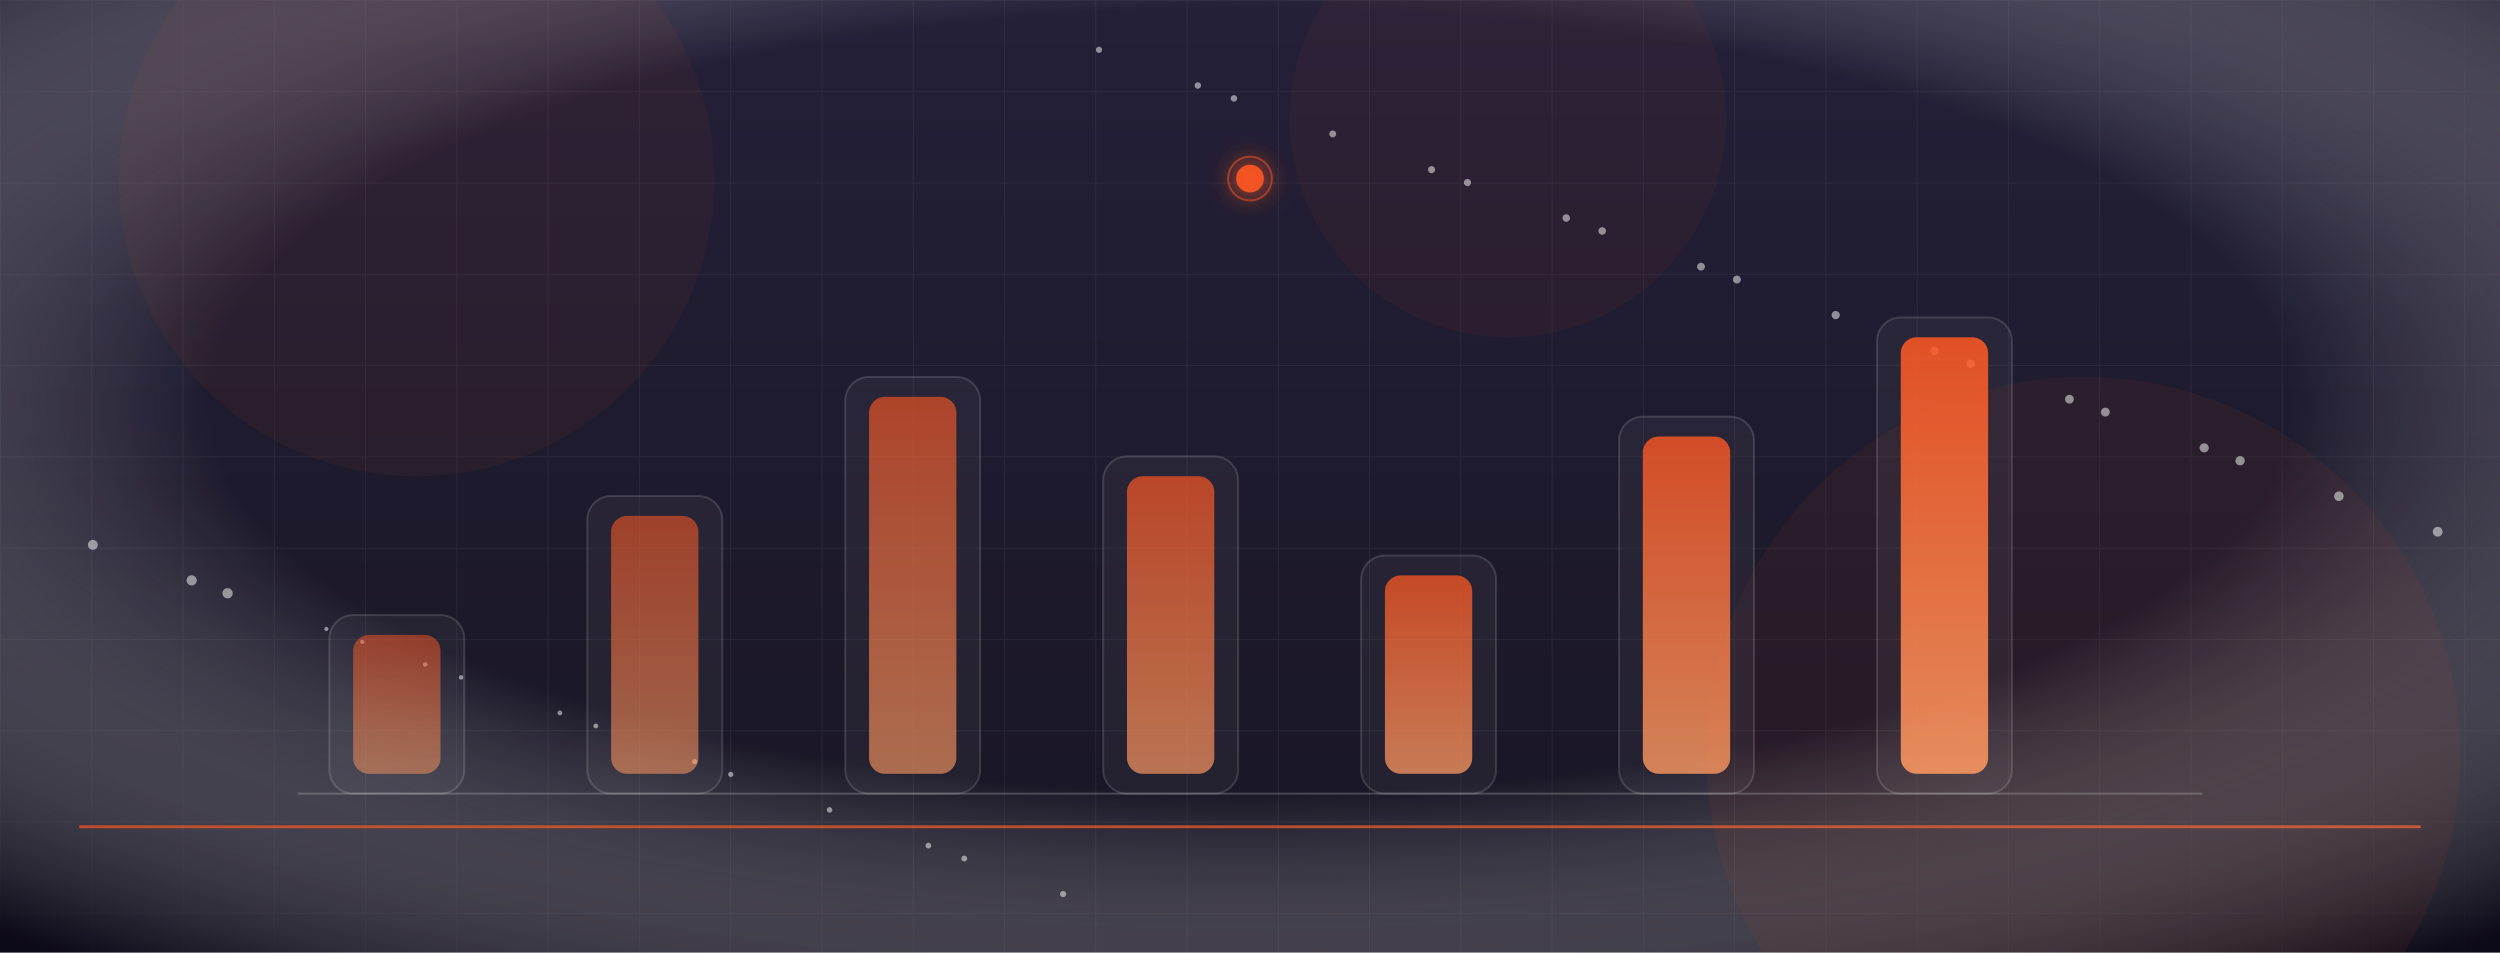
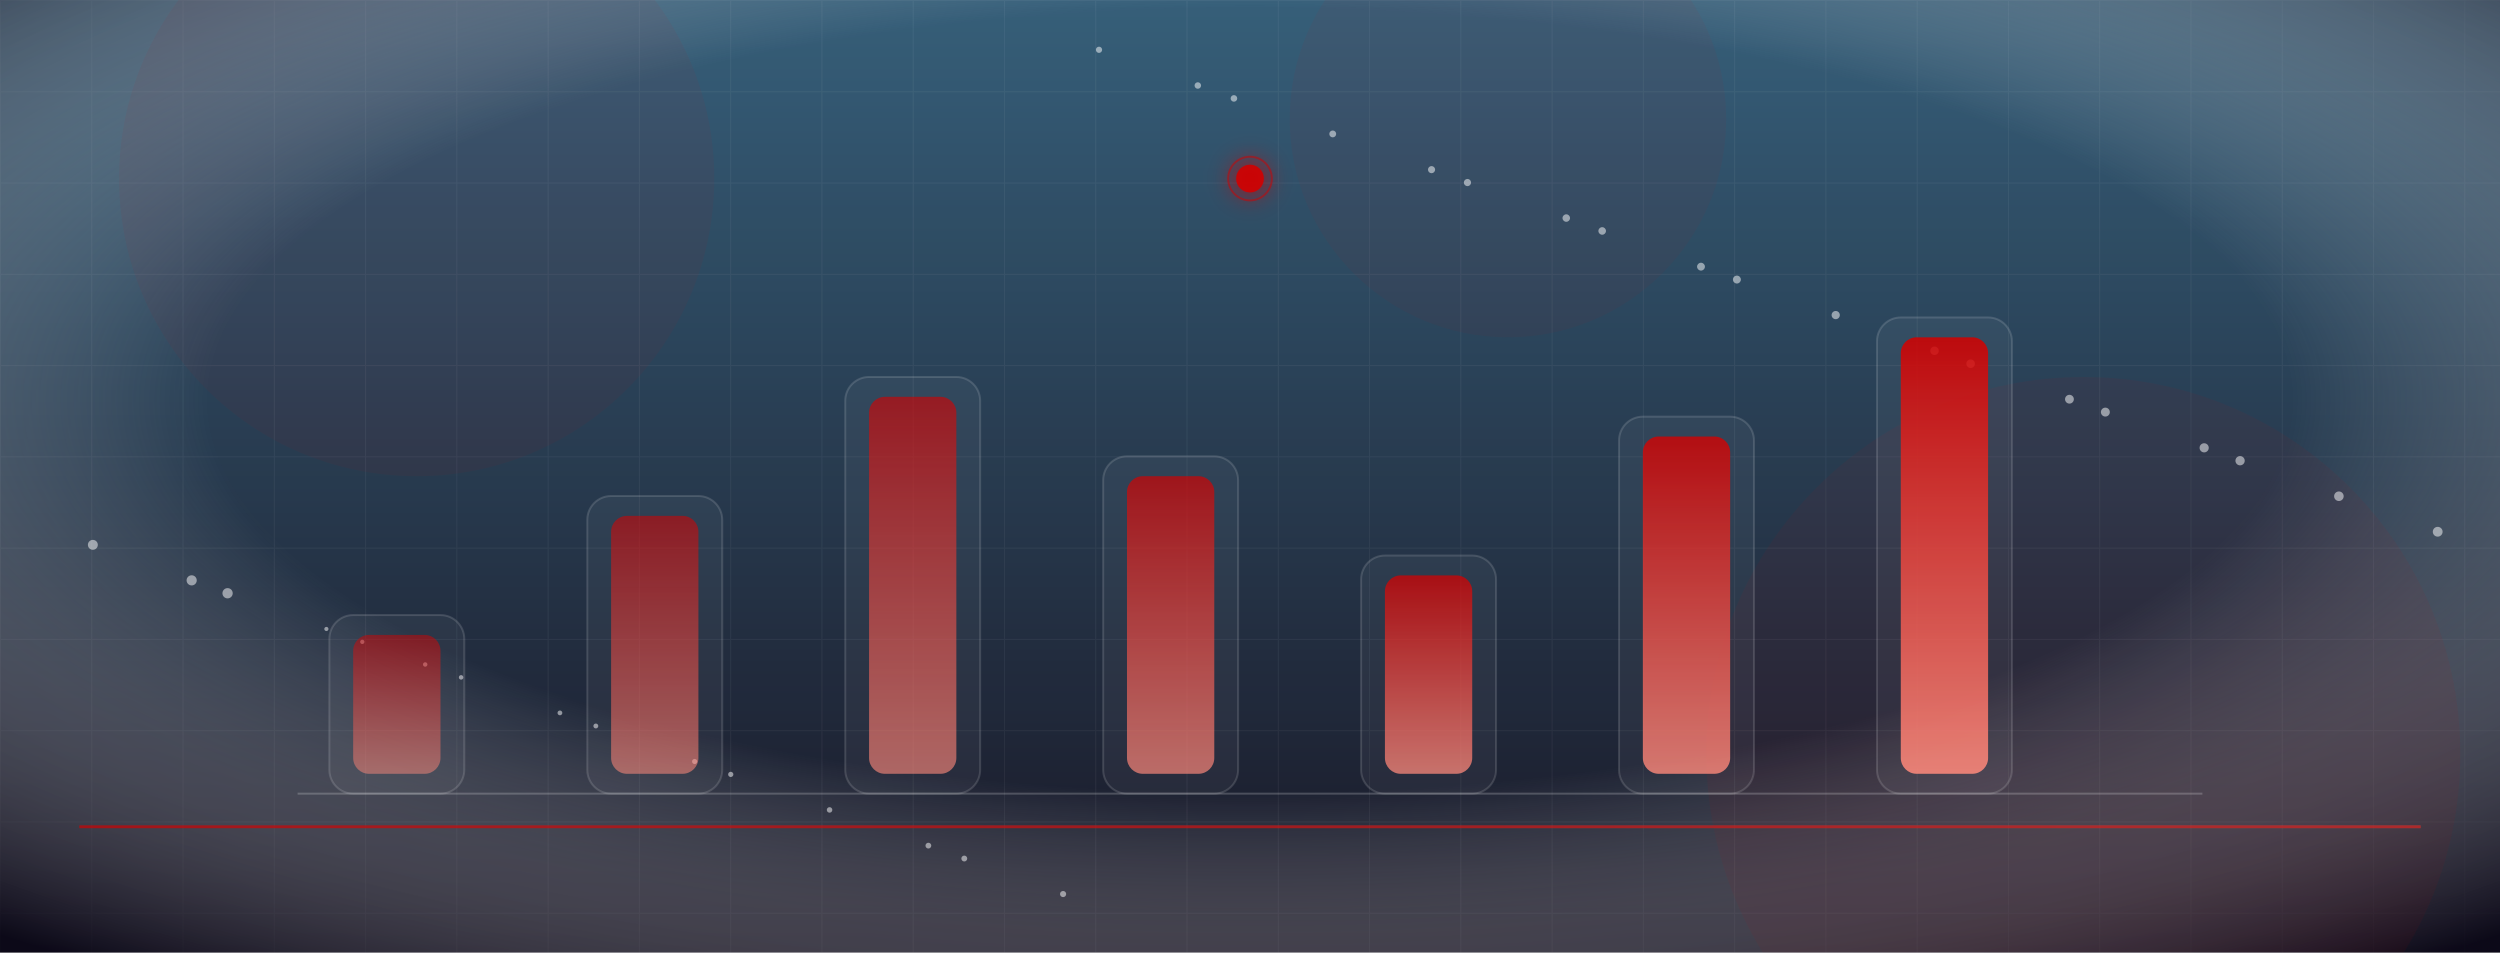
<svg xmlns="http://www.w3.org/2000/svg" viewBox="0 0 1260 480" preserveAspectRatio="xMidYMid slice" width="1260" height="480">
  <defs>
    <linearGradient id="bg" x1="0" y1="0" x2="0" y2="1">
-       <stop offset="0" stop-color="#18142D" />
+       <stop offset="0" stop-color="#2b5672" />
      <stop offset="1" stop-color="#0C0918" />
    </linearGradient>
    <linearGradient id="acc" x1="0" y1="0" x2="1" y2="0">
-       <stop offset="0" stop-color="#FE5722" />
-       <stop offset="1" stop-color="#FF9A62" />
+       <stop offset="0" stop-color="#d20000" />
+       <stop offset="1" stop-color="#ff8a7c" />
    </linearGradient>
    <linearGradient id="accv" x1="0" y1="0" x2="0" y2="1">
-       <stop offset="0" stop-color="#FE5722" />
-       <stop offset="1" stop-color="#FF9A62" />
+       <stop offset="0" stop-color="#d20000" />
+       <stop offset="1" stop-color="#ff8a7c" />
    </linearGradient>
    <radialGradient id="vig" cx="0.5" cy="0.42" r="0.75">
      <stop offset="0.55" stop-color="#FFFFFF" stop-opacity="0.05" />
      <stop offset="1" stop-color="#0C0918" stop-opacity="0.85" />
    </radialGradient>
    <filter id="glow" x="-60%" y="-60%" width="220%" height="220%">
      <feGaussianBlur stdDeviation="6" result="b" />
      <feMerge>
        <feMergeNode in="b" />
        <feMergeNode in="SourceGraphic" />
      </feMerge>
    </filter>
    <filter id="glow2" x="-80%" y="-80%" width="260%" height="260%">
      <feGaussianBlur stdDeviation="12" result="b" />
      <feMerge>
        <feMergeNode in="b" />
        <feMergeNode in="SourceGraphic" />
      </feMerge>
    </filter>
    <pattern id="grid" width="46" height="46" patternUnits="userSpaceOnUse">
      <path d="M46 0H0V46" fill="none" stroke="#FFFFFF" stroke-opacity="0.05" stroke-width="1" />
    </pattern>
  </defs>
  <rect width="1260" height="480" fill="url(#bg)" />
  <rect width="1260" height="480" fill="url(#grid)" />
  <rect width="1260" height="480" fill="url(#vig)" />
-   <circle cx="210" cy="90" r="150" fill="#FE5722" fill-opacity="0.05" />
-   <circle cx="1050" cy="380" r="190" fill="#FE5722" fill-opacity="0.055" />
-   <circle cx="760" cy="60" r="110" fill="#FE5722" fill-opacity="0.045" />
+   <circle cx="210" cy="90" r="150" fill="#d20000" fill-opacity="0.05" />
+   <circle cx="1050" cy="380" r="190" fill="#d20000" fill-opacity="0.055" />
+   <circle cx="760" cy="60" r="110" fill="#d20000" fill-opacity="0.045" />
  <g>
    <circle cx="214.3" cy="334.9" r="1.12" fill="#FFFFFF" fill-opacity="0.5">
      <animate attributeName="opacity" values="0.5;0.08;0.5" dur="5.1s" begin="1.3s" repeatCount="indefinite" />
    </circle>
    <circle cx="467.9" cy="426.2" r="1.46" fill="#FFFFFF" fill-opacity="0.5">
      <animate attributeName="opacity" values="0.5;0.08;0.5" dur="2.4s" begin="2.0s" repeatCount="indefinite" />
    </circle>
    <circle cx="721.5" cy="85.5" r="1.8" fill="#FFFFFF" fill-opacity="0.5">
      <animate attributeName="opacity" values="0.5;0.08;0.5" dur="3.1s" begin="2.7s" repeatCount="indefinite" />
    </circle>
    <circle cx="975.0" cy="176.8" r="2.13" fill="#FFFFFF" fill-opacity="0.5">
      <animate attributeName="opacity" values="0.5;0.08;0.5" dur="3.9s" begin="0.2s" repeatCount="indefinite" />
    </circle>
    <circle cx="1228.6" cy="268.0" r="2.47" fill="#FFFFFF" fill-opacity="0.5">
      <animate attributeName="opacity" values="0.5;0.08;0.5" dur="4.6s" begin="0.8s" repeatCount="indefinite" />
    </circle>
    <circle cx="282.2" cy="359.3" r="1.21" fill="#FFFFFF" fill-opacity="0.5">
      <animate attributeName="opacity" values="0.5;0.08;0.5" dur="5.3s" begin="1.5s" repeatCount="indefinite" />
    </circle>
    <circle cx="535.8" cy="450.6" r="1.55" fill="#FFFFFF" fill-opacity="0.5">
      <animate attributeName="opacity" values="0.5;0.08;0.5" dur="2.6s" begin="2.2s" repeatCount="indefinite" />
    </circle>
    <circle cx="789.4" cy="109.9" r="1.89" fill="#FFFFFF" fill-opacity="0.5">
      <animate attributeName="opacity" values="0.5;0.08;0.5" dur="3.3s" begin="2.9s" repeatCount="indefinite" />
    </circle>
    <circle cx="1043.0" cy="201.2" r="2.22" fill="#FFFFFF" fill-opacity="0.5">
      <animate attributeName="opacity" values="0.5;0.08;0.5" dur="4.0s" begin="0.3s" repeatCount="indefinite" />
    </circle>
    <circle cx="96.6" cy="292.5" r="2.56" fill="#FFFFFF" fill-opacity="0.5">
      <animate attributeName="opacity" values="0.5;0.08;0.5" dur="4.8s" begin="1.0s" repeatCount="indefinite" />
    </circle>
    <circle cx="350.1" cy="383.8" r="1.3" fill="#FFFFFF" fill-opacity="0.5">
      <animate attributeName="opacity" values="0.5;0.08;0.5" dur="5.5s" begin="1.7s" repeatCount="indefinite" />
    </circle>
    <circle cx="603.7" cy="43.1" r="1.64" fill="#FFFFFF" fill-opacity="0.5">
      <animate attributeName="opacity" values="0.5;0.08;0.5" dur="2.8s" begin="2.4s" repeatCount="indefinite" />
    </circle>
    <circle cx="857.3" cy="134.4" r="1.98" fill="#FFFFFF" fill-opacity="0.5">
      <animate attributeName="opacity" values="0.5;0.08;0.5" dur="3.5s" begin="3.1s" repeatCount="indefinite" />
    </circle>
    <circle cx="1110.9" cy="225.7" r="2.31" fill="#FFFFFF" fill-opacity="0.5">
      <animate attributeName="opacity" values="0.5;0.08;0.5" dur="4.2s" begin="0.5s" repeatCount="indefinite" />
    </circle>
    <circle cx="164.5" cy="317.0" r="1.05" fill="#FFFFFF" fill-opacity="0.5">
      <animate attributeName="opacity" values="0.5;0.08;0.5" dur="5.0s" begin="1.2s" repeatCount="indefinite" />
    </circle>
    <circle cx="418.1" cy="408.2" r="1.39" fill="#FFFFFF" fill-opacity="0.5">
      <animate attributeName="opacity" values="0.5;0.08;0.5" dur="2.3s" begin="1.9s" repeatCount="indefinite" />
    </circle>
    <circle cx="671.7" cy="67.5" r="1.73" fill="#FFFFFF" fill-opacity="0.5">
      <animate attributeName="opacity" values="0.5;0.08;0.5" dur="3.0s" begin="2.6s" repeatCount="indefinite" />
    </circle>
    <circle cx="925.2" cy="158.8" r="2.07" fill="#FFFFFF" fill-opacity="0.5">
      <animate attributeName="opacity" values="0.5;0.08;0.5" dur="3.7s" begin="0.0s" repeatCount="indefinite" />
    </circle>
    <circle cx="1178.8" cy="250.1" r="2.41" fill="#FFFFFF" fill-opacity="0.5">
      <animate attributeName="opacity" values="0.5;0.08;0.5" dur="4.4s" begin="0.7s" repeatCount="indefinite" />
    </circle>
    <circle cx="232.4" cy="341.4" r="1.14" fill="#FFFFFF" fill-opacity="0.5">
      <animate attributeName="opacity" values="0.5;0.08;0.5" dur="5.1s" begin="1.4s" repeatCount="indefinite" />
    </circle>
    <circle cx="486.0" cy="432.7" r="1.48" fill="#FFFFFF" fill-opacity="0.5">
      <animate attributeName="opacity" values="0.5;0.08;0.5" dur="2.5s" begin="2.1s" repeatCount="indefinite" />
    </circle>
    <circle cx="739.6" cy="92.0" r="1.82" fill="#FFFFFF" fill-opacity="0.5">
      <animate attributeName="opacity" values="0.5;0.08;0.5" dur="3.2s" begin="2.7s" repeatCount="indefinite" />
    </circle>
    <circle cx="993.2" cy="183.3" r="2.16" fill="#FFFFFF" fill-opacity="0.5">
      <animate attributeName="opacity" values="0.5;0.08;0.5" dur="3.9s" begin="0.2s" repeatCount="indefinite" />
    </circle>
    <circle cx="46.8" cy="274.6" r="2.5" fill="#FFFFFF" fill-opacity="0.5">
      <animate attributeName="opacity" values="0.5;0.08;0.5" dur="4.6s" begin="0.9s" repeatCount="indefinite" />
    </circle>
    <circle cx="300.3" cy="365.9" r="1.23" fill="#FFFFFF" fill-opacity="0.5">
      <animate attributeName="opacity" values="0.5;0.08;0.5" dur="5.3s" begin="1.6s" repeatCount="indefinite" />
    </circle>
    <circle cx="553.9" cy="25.1" r="1.57" fill="#FFFFFF" fill-opacity="0.5">
      <animate attributeName="opacity" values="0.5;0.08;0.5" dur="2.7s" begin="2.2s" repeatCount="indefinite" />
    </circle>
    <circle cx="807.5" cy="116.4" r="1.91" fill="#FFFFFF" fill-opacity="0.5">
      <animate attributeName="opacity" values="0.5;0.08;0.5" dur="3.4s" begin="2.9s" repeatCount="indefinite" />
    </circle>
    <circle cx="1061.1" cy="207.7" r="2.25" fill="#FFFFFF" fill-opacity="0.5">
      <animate attributeName="opacity" values="0.5;0.08;0.5" dur="4.1s" begin="0.4s" repeatCount="indefinite" />
    </circle>
    <circle cx="114.7" cy="299.0" r="2.59" fill="#FFFFFF" fill-opacity="0.5">
      <animate attributeName="opacity" values="0.5;0.08;0.5" dur="4.8s" begin="1.1s" repeatCount="indefinite" />
    </circle>
    <circle cx="368.3" cy="390.3" r="1.32" fill="#FFFFFF" fill-opacity="0.5">
      <animate attributeName="opacity" values="0.5;0.08;0.5" dur="5.5s" begin="1.7s" repeatCount="indefinite" />
    </circle>
    <circle cx="621.9" cy="49.6" r="1.66" fill="#FFFFFF" fill-opacity="0.5">
      <animate attributeName="opacity" values="0.5;0.08;0.5" dur="2.9s" begin="2.4s" repeatCount="indefinite" />
    </circle>
    <circle cx="875.4" cy="140.9" r="2.0" fill="#FFFFFF" fill-opacity="0.5">
      <animate attributeName="opacity" values="0.5;0.08;0.5" dur="3.6s" begin="3.1s" repeatCount="indefinite" />
    </circle>
    <circle cx="1129.0" cy="232.2" r="2.34" fill="#FFFFFF" fill-opacity="0.5">
      <animate attributeName="opacity" values="0.5;0.08;0.5" dur="4.3s" begin="0.6s" repeatCount="indefinite" />
    </circle>
    <circle cx="182.6" cy="323.5" r="1.08" fill="#FFFFFF" fill-opacity="0.5">
      <animate attributeName="opacity" values="0.5;0.08;0.5" dur="5.0s" begin="1.3s" repeatCount="indefinite" />
    </circle>
  </g>
  <rect x="40" y="416" width="1180" height="1.4" fill="url(#acc)" opacity="0.35" />
-   <rect x="40" y="416" width="1180" height="1.4" fill="#FE5722" opacity="0.5">
+   <rect x="40" y="416" width="1180" height="1.4" fill="#d20000" opacity="0.5">
    <animate attributeName="width" values="0;1180;0" dur="9s" repeatCount="indefinite" />
  </rect>
  <rect x="-140" y="0" width="140" height="480" fill="url(#acc)" opacity="0.05">
    <animate attributeName="x" values="-140;1280" dur="11s" repeatCount="indefinite" />
  </rect>
  <rect x="166" y="310" width="68" height="90" rx="12" fill="#FFFFFF" fill-opacity="0.045" stroke="#FFFFFF" stroke-opacity="0.14" stroke-width="1" />
  <rect x="178" y="320" width="44" height="70" rx="8" fill="url(#accv)" opacity="0.5">
    <animate attributeName="height" values="70;38;70" dur="3.4s" repeatCount="indefinite" />
    <animate attributeName="y" values="320;352;320" dur="3.4s" repeatCount="indefinite" />
  </rect>
  <rect x="296" y="250" width="68" height="150" rx="12" fill="#FFFFFF" fill-opacity="0.045" stroke="#FFFFFF" stroke-opacity="0.14" stroke-width="1" />
  <rect x="308" y="260" width="44" height="130" rx="8" fill="url(#accv)" opacity="0.56">
    <animate attributeName="height" values="130;98;130" dur="3.8s" repeatCount="indefinite" />
    <animate attributeName="y" values="260;292;260" dur="3.8s" repeatCount="indefinite" />
  </rect>
  <rect x="426" y="190" width="68" height="210" rx="12" fill="#FFFFFF" fill-opacity="0.045" stroke="#FFFFFF" stroke-opacity="0.14" stroke-width="1" />
  <rect x="438" y="200" width="44" height="190" rx="8" fill="url(#accv)" opacity="0.62">
    <animate attributeName="height" values="190;158;190" dur="4.2s" repeatCount="indefinite" />
    <animate attributeName="y" values="200;232;200" dur="4.2s" repeatCount="indefinite" />
  </rect>
  <rect x="556" y="230" width="68" height="170" rx="12" fill="#FFFFFF" fill-opacity="0.045" stroke="#FFFFFF" stroke-opacity="0.14" stroke-width="1" />
  <rect x="568" y="240" width="44" height="150" rx="8" fill="url(#accv)" opacity="0.68">
    <animate attributeName="height" values="150;118;150" dur="4.6s" repeatCount="indefinite" />
    <animate attributeName="y" values="240;272;240" dur="4.6s" repeatCount="indefinite" />
  </rect>
  <rect x="686" y="280" width="68" height="120" rx="12" fill="#FFFFFF" fill-opacity="0.045" stroke="#FFFFFF" stroke-opacity="0.14" stroke-width="1" />
  <rect x="698" y="290" width="44" height="100" rx="8" fill="url(#accv)" opacity="0.74">
    <animate attributeName="height" values="100;68;100" dur="5.0s" repeatCount="indefinite" />
    <animate attributeName="y" values="290;322;290" dur="5.0s" repeatCount="indefinite" />
  </rect>
  <rect x="816" y="210" width="68" height="190" rx="12" fill="#FFFFFF" fill-opacity="0.045" stroke="#FFFFFF" stroke-opacity="0.14" stroke-width="1" />
  <rect x="828" y="220" width="44" height="170" rx="8" fill="url(#accv)" opacity="0.8">
    <animate attributeName="height" values="170;138;170" dur="5.4s" repeatCount="indefinite" />
    <animate attributeName="y" values="220;252;220" dur="5.4s" repeatCount="indefinite" />
  </rect>
  <rect x="946" y="160" width="68" height="240" rx="12" fill="#FFFFFF" fill-opacity="0.045" stroke="#FFFFFF" stroke-opacity="0.14" stroke-width="1" />
  <rect x="958" y="170" width="44" height="220" rx="8" fill="url(#accv)" opacity="0.86">
    <animate attributeName="height" values="220;188;220" dur="5.8s" repeatCount="indefinite" />
    <animate attributeName="y" values="170;202;170" dur="5.8s" repeatCount="indefinite" />
  </rect>
  <line x1="150" y1="400" x2="1110" y2="400" stroke="#FFFFFF" stroke-opacity="0.2" />
  <g filter="url(#glow)">
-     <circle cx="630" cy="90" r="7" fill="#FE5722" opacity="0.9">
+     <circle cx="630" cy="90" r="7" fill="#d20000" opacity="0.9">
      <animate attributeName="opacity" values="0.9;0.25;0.9" dur="3s" begin="0s" repeatCount="indefinite" />
    </circle>
-     <circle cx="630" cy="90" r="11" fill="none" stroke="#FE5722" stroke-opacity="0.5">
+     <circle cx="630" cy="90" r="11" fill="none" stroke="#d20000" stroke-opacity="0.5">
      <animate attributeName="r" values="7;21" dur="3s" begin="0s" repeatCount="indefinite" />
      <animate attributeName="stroke-opacity" values="0.5;0;0.5" dur="3s" begin="0s" repeatCount="indefinite" />
    </circle>
  </g>
</svg>
